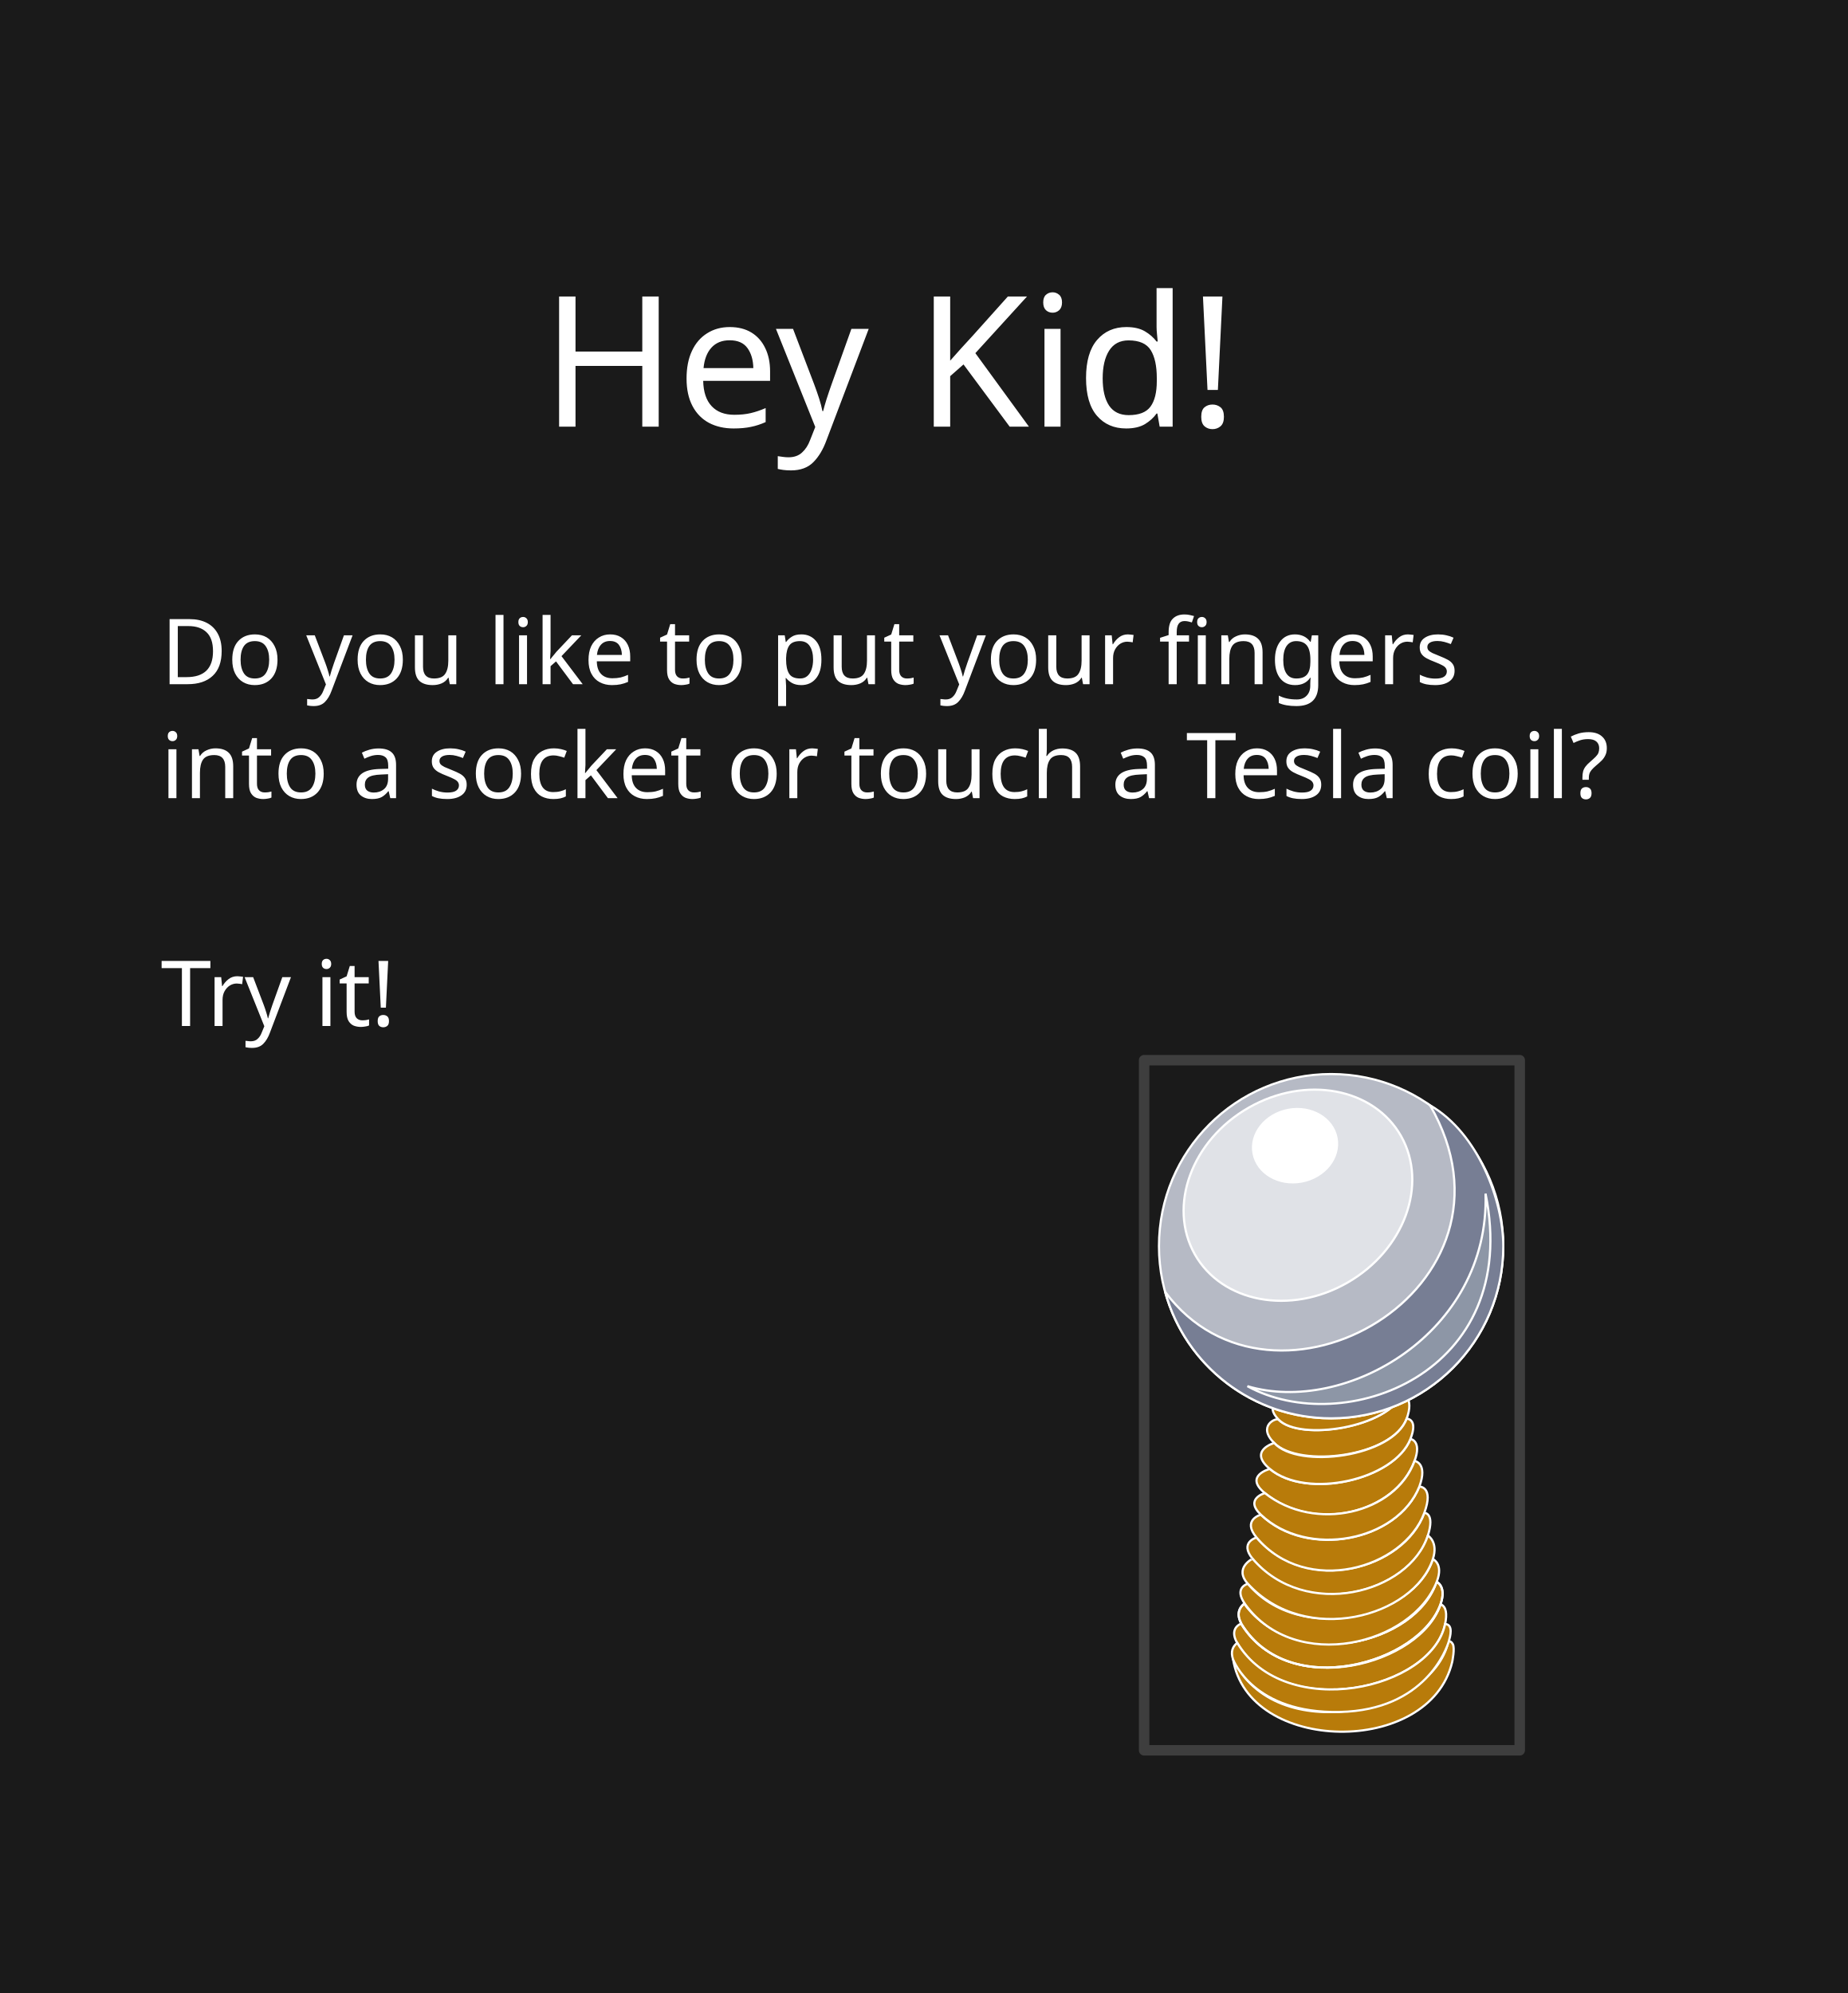
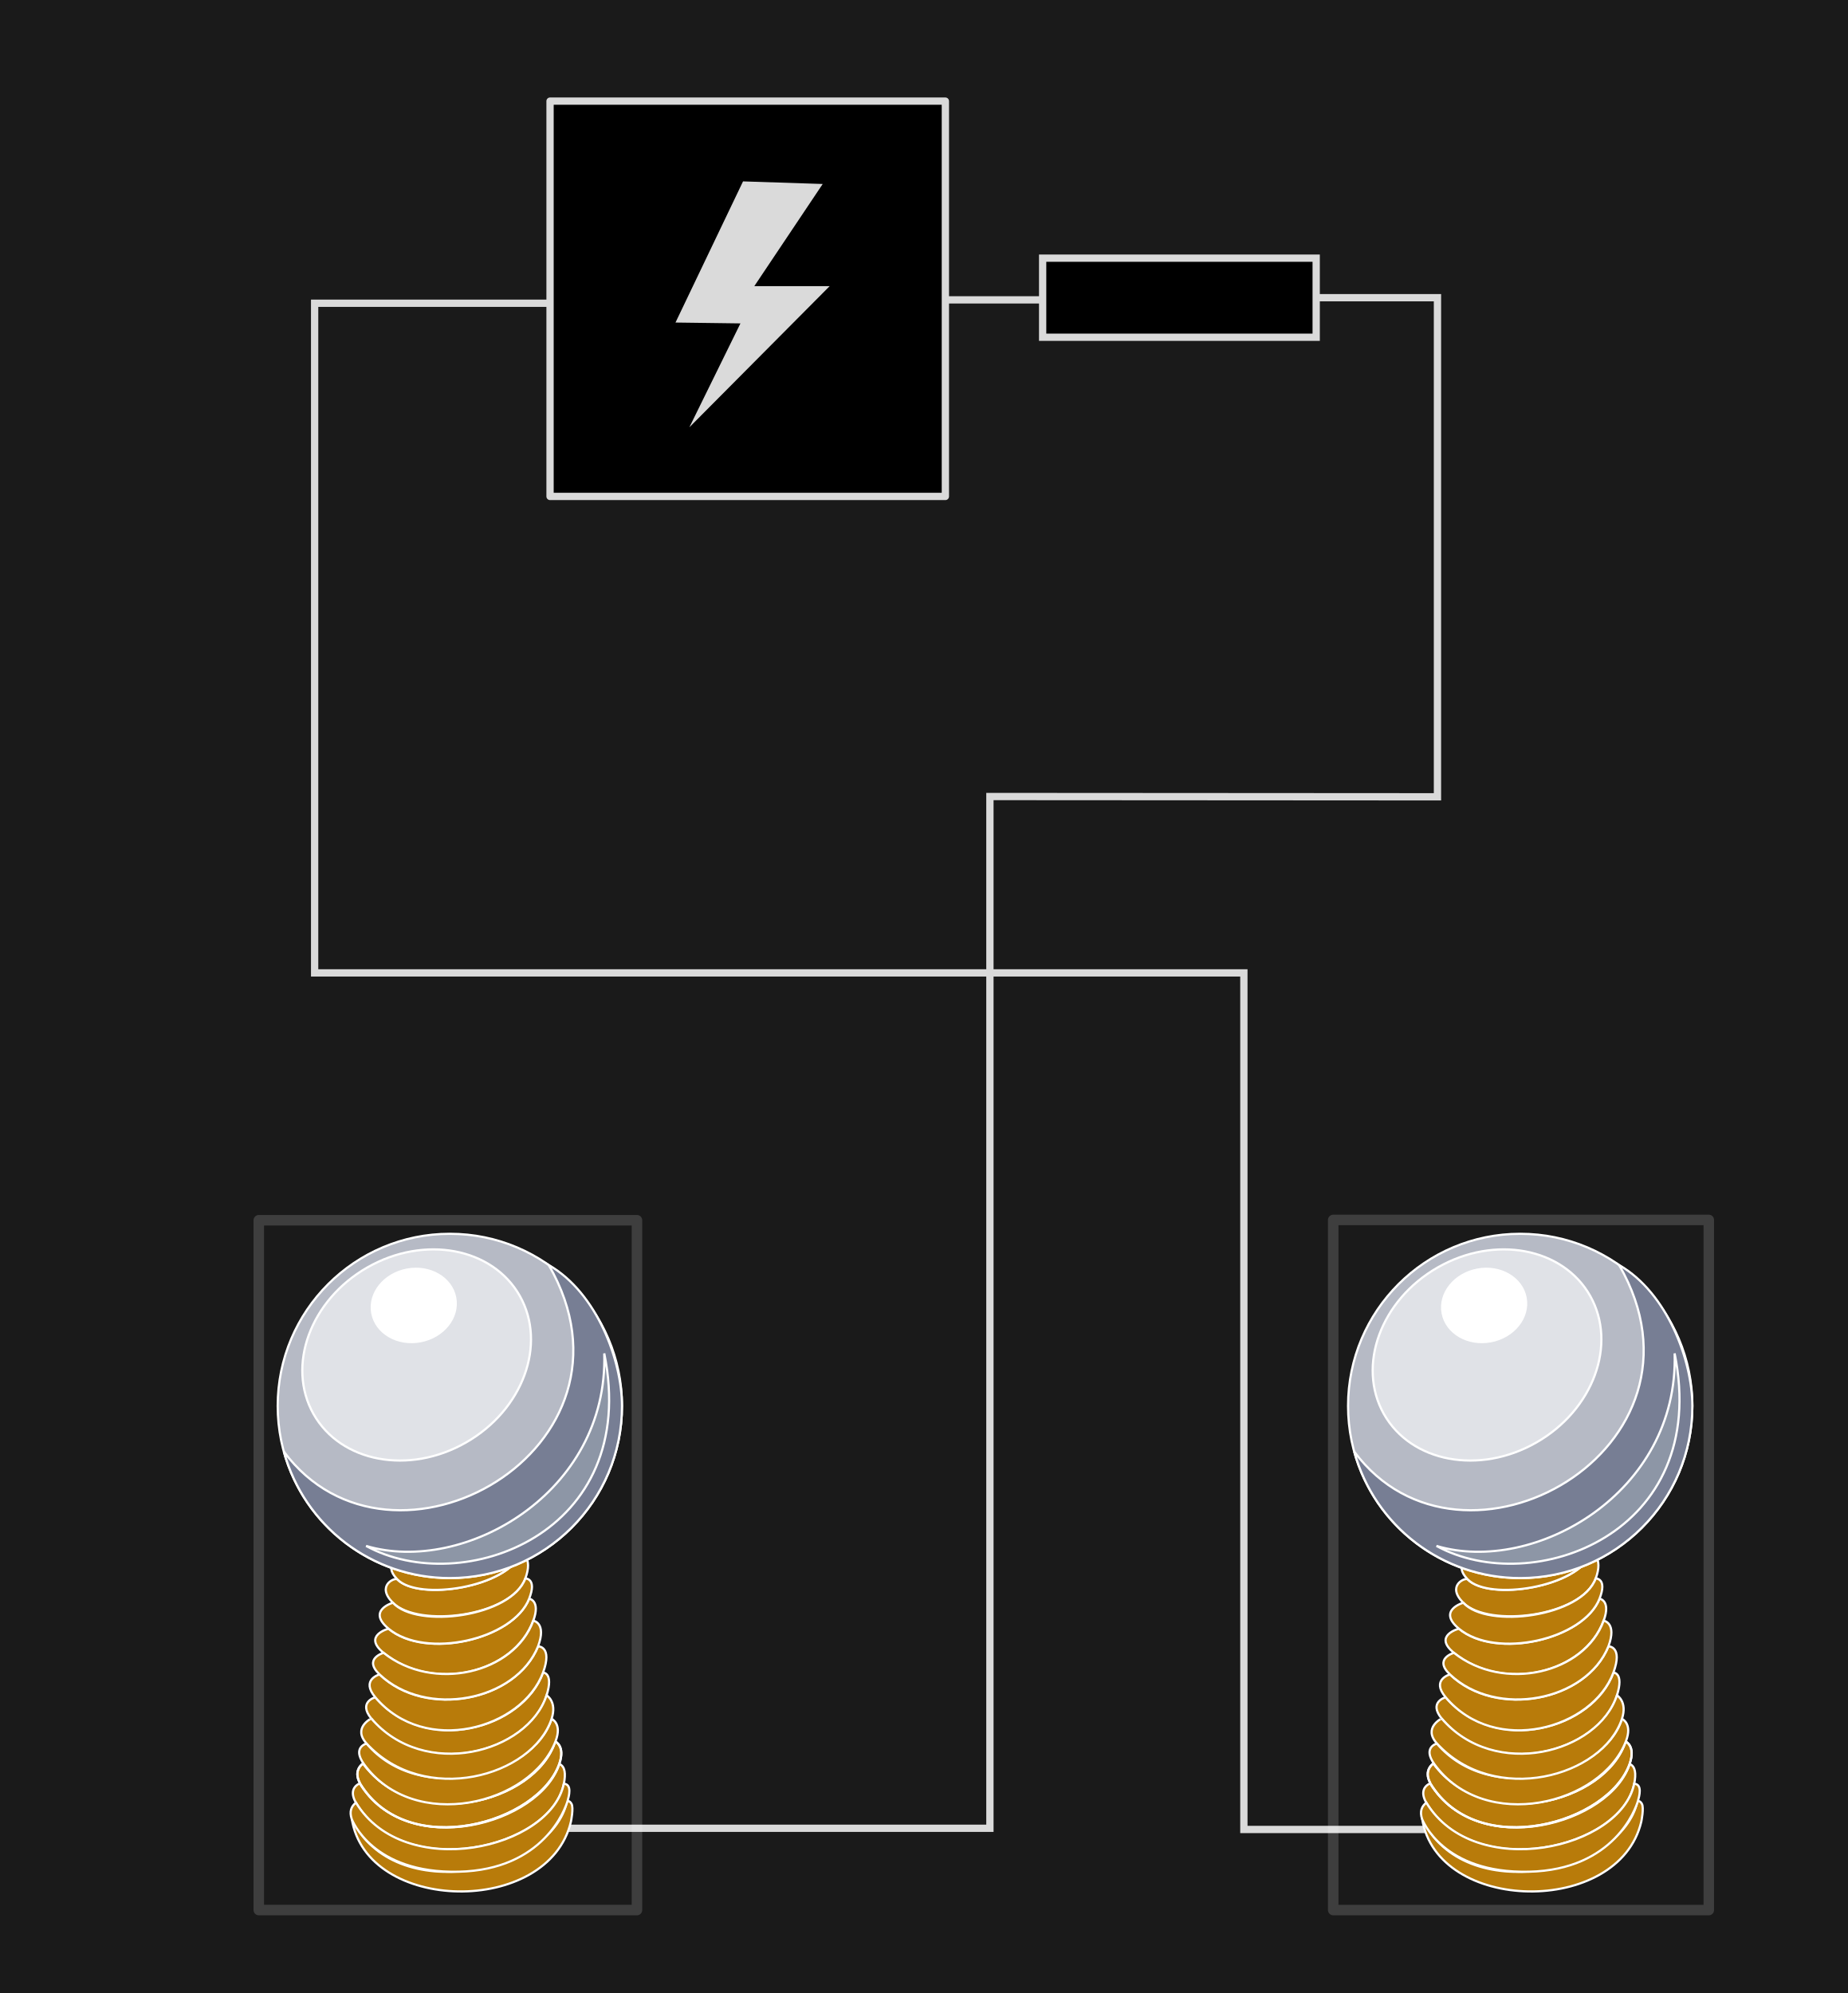
<svg xmlns="http://www.w3.org/2000/svg" width="253.385" height="273.296" viewBox="0 0 253.385 273.296" id="svg2" version="1.1">
  <defs id="defs4">
    <pattern y="0" x="0" height="6" width="6" patternUnits="userSpaceOnUse" id="EMFhbasepattern" />
  </defs>
  <g id="background">
    <rect style="color:#000000;clip-rule:nonzero;display:inline;overflow:visible;visibility:visible;opacity:1;isolation:auto;mix-blend-mode:normal;color-interpolation:sRGB;color-interpolation-filters:linearRGB;solid-color:#000000;solid-opacity:1;fill:#1a1a1a;fill-opacity:1;fill-rule:nonzero;stroke:none;stroke-width:1.459px;stroke-linecap:butt;stroke-linejoin:miter;stroke-miterlimit:4;stroke-dasharray:none;stroke-dashoffset:0;stroke-opacity:1;color-rendering:auto;image-rendering:auto;shape-rendering:auto;text-rendering:auto;enable-background:accumulate" id="rect4145" width="253.764" height="273.719" x="-0.009" y="-0.078" />
  </g>
-   <g id="powerlines" powerlines="" transform="translate(0,2)" />
+   <g id="powerlines" powerlines="" transform="translate(0,2)">
+     <path style="fill:none;fill-rule:evenodd;stroke:#dadada;stroke-width:1;stroke-linecap:butt;stroke-linejoin:miter;stroke-miterlimit:4;stroke-dasharray:none;stroke-opacity:1" d="M 126.882,39.12 L 145.191,39.12" id="path3380-1" />
+     <path style="fill:none;fill-rule:evenodd;stroke:#dadada;stroke-width:1;stroke-linecap:butt;stroke-linejoin:miter;stroke-miterlimit:4;stroke-dasharray:none;stroke-opacity:1" d="M 178.203,38.822 L 197.107,38.822 L 197.107,107.264 L 135.738,107.226 L 135.738,248.707 L 76.486,248.707" id="path4166" />
+     <path id="path4169" d="M 80.654,39.583 L 43.143,39.583 L 43.143,131.411 L 170.562,131.411 L 170.562,248.872 L 196.76,248.872" style="fill:none;fill-rule:evenodd;stroke:#dadada;stroke-width:1;stroke-linecap:butt;stroke-linejoin:miter;stroke-miterlimit:4;stroke-dasharray:none;stroke-opacity:1" />
+   </g>
  <g transform="translate(114.5869,48.403)" id="generators">
-     <text xml:space="preserve" style="font-style:normal;font-weight:normal;font-size:12.5px;line-height:125%;font-family:sans-serif;letter-spacing:0px;word-spacing:0px;fill:#000000;fill-opacity:1;stroke:none;stroke-width:1px;stroke-linecap:butt;stroke-linejoin:miter;stroke-opacity:1;" x="119.886" y="11.736" id="text3413">
-       <tspan id="tspan3415" x="119.886" y="11.736" />
-       <tspan x="119.886" y="42.986" id="tspan3417" />
-       <tspan x="119.886" y="74.236" id="tspan3419" />
-     </text>
+     <rect y="-34.536" x="-39.164" height="54.208" width="54.208" id="rect4209" style="opacity:1;fill:#000000;fill-opacity:1;stroke:#dadada;stroke-width:1;stroke-linejoin:round;stroke-miterlimit:4;stroke-dasharray:none;stroke-dashoffset:0;stroke-opacity:1" />
  </g>
-   <g transform="translate(-85.73159,24.27616)" id="switches" style="display:inline" />
-   <g id="decorations" style="display:inline">
-     <text transform="translate(114.5869,48.403)" xml:space="preserve" style="font-style:normal;font-weight:normal;font-size:25px;line-height:125%;font-family:sans-serif;letter-spacing:0px;word-spacing:0px;display:inline;fill:#000000;fill-opacity:1;stroke:none;stroke-width:1px;stroke-linecap:butt;stroke-linejoin:miter;stroke-opacity:1" x="-40.342" y="10.099" id="text3348">
-       <tspan id="tspan3350" x="-40.342" y="10.099" style="fill:#ffffff">Hey Kid!</tspan>
-     </text>
-     <g id="g4222" transform="matrix(0.4539065,0,0,0.4539065,59.45837,84.75713)" style="display:inline;opacity:1;stroke:#ffffff;stroke-width:0.661;stroke-miterlimit:4;stroke-dasharray:none;stroke-opacity:1">
-       <path style="fill:#b87b0a;fill-opacity:1;fill-rule:evenodd;stroke:#ffffff;stroke-width:0.661;stroke-linecap:butt;stroke-linejoin:miter;stroke-miterlimit:4;stroke-dasharray:none;stroke-opacity:1" d="m 241.495,314.36 c 12.636,27.178 60.536,16.32 65.002,-5.122 0,0 0.677,-0.508 1.376,0.699 0.72,1.228 -0.169,5.419 -0.169,5.419 -6.773,28.723 -61.891,27.792 -66.209,-0.995 z" id="path4160" />
-       <path style="fill:#b87b0a;fill-opacity:1;fill-rule:evenodd;stroke:#ffffff;stroke-width:0.661;stroke-linecap:butt;stroke-linejoin:miter;stroke-miterlimit:4;stroke-dasharray:none;stroke-opacity:1" d="m 305.566,303.904 c 0.614,-3.027 0.402,-5.271 -1.397,-6.011 -5.609,18.055 -45.762,29.464 -60.24,5.884 -2.159,0.953 -2.815,3.048 -1.164,5.842 14.351,24.172 58.801,13.928 62.801,-5.715 z" id="path4162" />
-       <path style="fill:#b87b0a;fill-opacity:1;fill-rule:evenodd;stroke:#ffffff;stroke-width:0.661;stroke-miterlimit:4;stroke-dasharray:none;stroke-opacity:1" d="m 243.993,303.819 c 14.414,23.537 53.996,11.938 60.219,-5.99 1.863,-5.397 -1.249,-6.71 -1.249,-6.71 -6.117,18.88 -42.608,27.622 -58.06,6.646 0,0 -3.133,1.968 -0.931,5.948 z" id="path4164" />
-       <path style="fill:none;stroke:#ffffff;stroke-width:0.661;stroke-linecap:butt;stroke-linejoin:miter;stroke-miterlimit:4;stroke-dasharray:none;stroke-opacity:1" d="m 243.993,303.819 c 14.414,23.537 53.996,11.938 60.219,-5.99 1.863,-5.397 -1.249,-6.71 -1.249,-6.71 -6.117,18.88 -42.608,27.622 -58.06,6.646 0,0 -3.133,1.968 -0.931,5.948" id="path4166-9" />
-       <path style="fill:#b87b0a;fill-opacity:1;fill-rule:evenodd;stroke:#ffffff;stroke-width:0.661;stroke-linecap:butt;stroke-linejoin:miter;stroke-miterlimit:4;stroke-dasharray:none;stroke-opacity:1" d="m 253.92,249.21 c 7.684,7.662 35.771,4.212 40.026,-7.345 2.392,-6.519 -1.291,-7.705 -1.291,-7.705 -4.043,10.372 -30.903,14.605 -37.401,7.98 -0.72,-0.635 -6.54,1.863 -1.333,7.07 z" id="path4168" />
-       <path style="fill:#b87b0a;fill-opacity:1;fill-rule:evenodd;stroke:#ffffff;stroke-width:0.661;stroke-linecap:butt;stroke-linejoin:miter;stroke-miterlimit:4;stroke-dasharray:none;stroke-opacity:1" d="m 245.983,291.733 c 15.727,18.796 50.419,10.012 55.88,-7.451 0,0 3.281,1.376 1.206,6.752 -7.408,19.177 -42.693,27.876 -57.869,6.943 -3.704,-5.122 0.783,-6.244 0.783,-6.244 z" id="path4170" />
-       <path style="fill:#b87b0a;fill-opacity:1;fill-rule:evenodd;stroke:#ffffff;stroke-width:0.661;stroke-linecap:butt;stroke-linejoin:miter;stroke-miterlimit:4;stroke-dasharray:none;stroke-opacity:1" d="m 247.358,284.134 c 15.473,18.965 47.519,10.562 53.001,-6.964 2.18,-6.921 -1.079,-6.858 -1.079,-6.858 -6.138,17.018 -35.369,25.167 -50.673,7.45 0,0 -5.27,1.418 -1.249,6.371 z" id="path4172" />
-       <path style="fill:#b87b0a;fill-opacity:1;fill-rule:evenodd;stroke:#ffffff;stroke-width:0.661;stroke-linecap:butt;stroke-linejoin:miter;stroke-miterlimit:4;stroke-dasharray:none;stroke-opacity:1" d="m 251.105,264.344 c 14.986,12.171 39.37,6.138 45.233,-9.716 2.265,-6.16 -1.249,-6.646 -1.249,-6.646 -4.847,12.319 -31.305,18.479 -42.481,9.059 0,0 -7.937,2.074 -1.503,7.303 z" id="path4174" />
-       <path style="fill:#b87b0a;fill-opacity:1;fill-rule:evenodd;stroke:#ffffff;stroke-width:0.661;stroke-linecap:butt;stroke-linejoin:miter;stroke-miterlimit:4;stroke-dasharray:none;stroke-opacity:1" d="m 292.655,234.16 c -4.043,10.372 -30.924,14.626 -37.401,7.98 -4.657,-4.763 1.164,-6.308 1.164,-6.308 6.731,9.313 30.903,5.016 36.237,-1.672 z" id="path4176" />
-       <path style="fill:#b87b0a;fill-opacity:1;fill-rule:evenodd;stroke:#ffffff;stroke-width:0.661;stroke-linecap:butt;stroke-linejoin:miter;stroke-miterlimit:4;stroke-dasharray:none;stroke-opacity:1" d="m 242.765,309.598 c 14.647,24.024 58.758,14.034 62.801,-5.715 2.582,0.169 1.503,3.873 1.143,5.165 -0.677,2.37 -7.154,20.849 -32.935,21.42 -26.099,0.572 -32.131,-15.621 -32.279,-15.896 -0.783,-2.328 -0.127,-3.873 1.27,-4.974 z" id="path4178" />
-       <path style="fill:#b87b0a;fill-opacity:1;fill-rule:evenodd;stroke:#ffffff;stroke-width:0.661;stroke-linecap:butt;stroke-linejoin:miter;stroke-miterlimit:4;stroke-dasharray:none;stroke-opacity:1" d="m 301.862,284.283 c 1.736,-5.228 -1.503,-7.112 -1.503,-7.112 -5.736,17.441 -36.914,25.739 -52.98,6.985 0.021,0.042 -5.736,2.836 -1.397,7.578 17.42,19.071 50.101,10.033 55.88,-7.451 z" id="path4180" />
-       <path style="fill:#b87b0a;fill-opacity:1;fill-rule:evenodd;stroke:#ffffff;stroke-width:0.661;stroke-linecap:butt;stroke-linejoin:miter;stroke-miterlimit:4;stroke-dasharray:none;stroke-opacity:1" d="m 248.607,277.763 c 15.092,17.907 44.365,9.504 50.673,-7.45 2.963,-8.001 -1.503,-7.938 -1.503,-7.938 -6.689,16.552 -33.866,21.971 -47.879,8.488 0,0 -5.8,1.566 -1.291,6.9 z" id="path4182" />
-       <path style="fill:#b87b0a;fill-opacity:1;fill-rule:evenodd;stroke:#ffffff;stroke-width:0.661;stroke-linecap:butt;stroke-linejoin:miter;stroke-miterlimit:4;stroke-dasharray:none;stroke-opacity:1" d="m 251.105,264.344 c 15.113,12.001 39.476,6.181 45.233,-9.716 0,0 4.106,0.593 1.439,7.747 -6.689,16.552 -33.761,21.865 -47.879,8.488 -5.038,-4.763 1.206,-6.519 1.206,-6.519 z" id="path4184" />
-       <path style="fill:#b87b0a;fill-opacity:1;fill-rule:evenodd;stroke:#ffffff;stroke-width:0.661;stroke-linecap:butt;stroke-linejoin:miter;stroke-miterlimit:4;stroke-dasharray:none;stroke-opacity:1" d="m 252.608,257.041 c 11.261,9.335 37.613,3.26 42.481,-9.059 2.434,-6.16 -1.143,-6.117 -1.143,-6.117 -4.233,11.557 -32.681,15.346 -40.026,7.345 0,0 -7.98,2.286 -1.312,7.832 z" id="path4186" />
-       <path style="fill:#b6bac5;fill-opacity:1;fill-rule:nonzero;stroke:#ffffff;stroke-width:0.661;stroke-linecap:butt;stroke-linejoin:miter;stroke-miterlimit:4;stroke-dasharray:none;stroke-opacity:1" d="m 323.134,189.753 c 0,28.723 -23.283,52.006 -52.006,52.006 -28.723,0 -52.006,-23.283 -52.006,-52.006 0,-28.723 23.283,-52.006 52.006,-52.006 28.723,0 52.006,23.283 52.006,52.006 z" id="path4188" />
-       <path style="fill:#e0e2e7;fill-opacity:1;fill-rule:nonzero;stroke:#ffffff;stroke-width:0.661;stroke-linecap:butt;stroke-linejoin:miter;stroke-miterlimit:4;stroke-dasharray:none;stroke-opacity:1" d="m 275.997,200.802 c -17.209,9.842 -37.825,5.99 -46.058,-8.615 -8.213,-14.605 -0.931,-34.438 16.277,-44.28 17.208,-9.842 37.824,-5.99 46.058,8.615 8.213,14.605 0.931,34.438 -16.277,44.28 z" id="path4190" />
-       <path style="fill:#ffffff;fill-opacity:1;fill-rule:nonzero;stroke:#ffffff;stroke-width:0.661;stroke-linecap:butt;stroke-linejoin:miter;stroke-miterlimit:4;stroke-dasharray:none;stroke-opacity:1" d="m 262.239,170.216 c -6.9,1.291 -13.42,-2.498 -14.541,-8.488 -1.122,-5.969 3.598,-11.874 10.52,-13.166 6.9,-1.291 13.42,2.519 14.541,8.488 1.122,5.99 -3.598,11.874 -10.52,13.166 z" id="path4192" />
-       <path style="fill:#777e94;fill-opacity:1;fill-rule:evenodd;stroke:#ffffff;stroke-width:0.661;stroke-linecap:butt;stroke-linejoin:miter;stroke-miterlimit:4;stroke-dasharray:none;stroke-opacity:1" d="m 301.037,147.208 c 31.834,55.372 -47.434,100.245 -80.052,56.345 6.202,22.564 26.733,38.206 50.144,38.206 28.723,0 52.006,-23.283 52.006,-52.006 0,-13.504 -7.472,-34.099 -22.098,-42.545 z" id="path4194" />
-       <path style="fill:#8d96a6;fill-opacity:1;fill-rule:evenodd;stroke:#ffffff;stroke-width:0.661;stroke-linecap:butt;stroke-linejoin:miter;stroke-miterlimit:4;stroke-dasharray:none;stroke-opacity:1" d="m 317.779,173.878 c 1.27,42.206 -42.439,66.971 -71.945,58.166 28.935,15.938 83.015,-3.556 71.945,-58.166 z" id="path4196" />
+   <g transform="translate(-85.73159,24.27616)" id="switches">
+     <path id="path4148-3" d="M 266.208,11.122 L 266.208,21.97 C 228.7,21.97 266.208,21.97 228.7,21.97 L 228.7,11.122 Z" style="fill:#000000;fill-opacity:1;fill-rule:evenodd;stroke:#dadada;stroke-width:1;stroke-linecap:butt;stroke-linejoin:miter;stroke-miterlimit:4;stroke-dasharray:none;stroke-opacity:1" />
+   </g>
+   <g id="decorations">
+     <path style="fill:#dadada;fill-opacity:1;fill-rule:evenodd;stroke:none;stroke-width:1;stroke-linecap:butt;stroke-linejoin:miter;stroke-miterlimit:4;stroke-dasharray:none;stroke-opacity:1" d="M 101.886,24.873 L 112.811,25.229 L 103.43,39.241 L 113.761,39.241 L 94.524,58.597 L 101.53,44.347 L 92.624,44.229 Z" id="path4159" />
+     <g id="g4222" transform="matrix(0.4539065,0,0,0.4539065,85.38591,106.6635)" style="stroke:#ffffff;stroke-width:0.661;stroke-miterlimit:4;stroke-dasharray:none;stroke-opacity:1">
+       <path style="fill:#b87b0a;fill-opacity:1;fill-rule:evenodd;stroke:#ffffff;stroke-width:0.661;stroke-linecap:butt;stroke-linejoin:miter;stroke-miterlimit:4;stroke-dasharray:none;stroke-opacity:1" d="M 241.495,314.36 C 254.132,341.538 302.032,330.68 306.498,309.238 C 306.498,309.238 307.175,308.73 307.874,309.936 C 308.593,311.164 307.704,315.355 307.704,315.355 C 300.931,344.078 245.813,343.147 241.495,314.36 Z" id="path4160" />
+       <path style="fill:#b87b0a;fill-opacity:1;fill-rule:evenodd;stroke:#ffffff;stroke-width:0.661;stroke-linecap:butt;stroke-linejoin:miter;stroke-miterlimit:4;stroke-dasharray:none;stroke-opacity:1" d="M 305.566,303.904 C 306.18,300.877 305.969,298.634 304.169,297.893 C 298.56,315.948 258.407,327.356 243.929,303.777 C 241.771,304.73 241.114,306.825 242.765,309.619 C 257.116,333.791 301.566,323.546 305.566,303.904 Z" id="path4162" />
+       <path style="fill:#b87b0a;fill-opacity:1;fill-rule:evenodd;stroke:#ffffff;stroke-width:0.661;stroke-miterlimit:4;stroke-dasharray:none;stroke-opacity:1" d="M 243.993,303.819 C 258.407,327.356 297.989,315.757 304.212,297.829 C 306.074,292.432 302.963,291.119 302.963,291.119 C 296.846,310 260.355,318.742 244.903,297.766 C 244.903,297.766 241.771,299.734 243.972,303.714 Z" id="path4164" />
+       <path style="fill:none;stroke:#ffffff;stroke-width:0.661;stroke-linecap:butt;stroke-linejoin:miter;stroke-miterlimit:4;stroke-dasharray:none;stroke-opacity:1" d="M 243.993,303.819 C 258.407,327.356 297.989,315.757 304.212,297.829 C 306.074,292.432 302.963,291.119 302.963,291.119 C 296.846,310 260.355,318.742 244.903,297.766 C 244.903,297.766 241.771,299.734 243.972,303.714" id="path4166-9" />
+       <path style="fill:#b87b0a;fill-opacity:1;fill-rule:evenodd;stroke:#ffffff;stroke-width:0.661;stroke-linecap:butt;stroke-linejoin:miter;stroke-miterlimit:4;stroke-dasharray:none;stroke-opacity:1" d="M 253.92,249.21 C 261.604,256.872 289.691,253.422 293.946,241.865 C 296.338,235.346 292.655,234.16 292.655,234.16 C 288.612,244.532 261.752,248.765 255.254,242.14 C 254.534,241.505 248.713,244.003 253.92,249.21 Z" id="path4168" />
+       <path style="fill:#b87b0a;fill-opacity:1;fill-rule:evenodd;stroke:#ffffff;stroke-width:0.661;stroke-linecap:butt;stroke-linejoin:miter;stroke-miterlimit:4;stroke-dasharray:none;stroke-opacity:1" d="M 245.983,291.733 C 261.709,310.529 296.401,301.745 301.862,284.283 C 301.862,284.283 305.143,285.658 303.069,291.035 C 295.66,310.211 260.376,318.911 245.199,297.977 C 241.495,292.855 245.983,291.733 245.983,291.733 Z" id="path4170" />
+       <path style="fill:#b87b0a;fill-opacity:1;fill-rule:evenodd;stroke:#ffffff;stroke-width:0.661;stroke-linecap:butt;stroke-linejoin:miter;stroke-miterlimit:4;stroke-dasharray:none;stroke-opacity:1" d="M 247.358,284.134 C 262.831,303.1 294.877,294.697 300.359,277.171 C 302.54,270.249 299.28,270.313 299.28,270.313 C 293.142,287.331 263.911,295.48 248.607,277.763 C 248.607,277.763 243.337,279.181 247.358,284.134 Z" id="path4172" />
+       <path style="fill:#b87b0a;fill-opacity:1;fill-rule:evenodd;stroke:#ffffff;stroke-width:0.661;stroke-linecap:butt;stroke-linejoin:miter;stroke-miterlimit:4;stroke-dasharray:none;stroke-opacity:1" d="M 251.105,264.344 C 266.091,276.514 290.475,270.482 296.338,254.628 C 298.603,248.469 295.089,247.982 295.089,247.982 C 290.242,260.301 263.784,266.461 252.608,257.041 C 252.608,257.041 244.67,259.116 251.105,264.344 Z" id="path4174" />
+       <path style="fill:#b87b0a;fill-opacity:1;fill-rule:evenodd;stroke:#ffffff;stroke-width:0.661;stroke-linecap:butt;stroke-linejoin:miter;stroke-miterlimit:4;stroke-dasharray:none;stroke-opacity:1" d="M 292.655,234.16 C 288.612,244.532 261.731,248.786 255.254,242.14 C 250.597,237.378 256.418,235.832 256.418,235.832 C 263.149,245.146 287.321,240.849 292.655,234.16 Z" id="path4176" />
+       <path style="fill:#b87b0a;fill-opacity:1;fill-rule:evenodd;stroke:#ffffff;stroke-width:0.661;stroke-linecap:butt;stroke-linejoin:miter;stroke-miterlimit:4;stroke-dasharray:none;stroke-opacity:1" d="M 242.765,309.598 C 257.413,333.622 301.524,323.631 305.566,303.883 C 308.149,304.052 307.069,307.756 306.709,309.048 C 306.032,311.418 299.555,329.896 273.774,330.468 C 247.676,331.039 241.644,314.847 241.495,314.572 C 240.712,312.243 241.368,310.698 242.765,309.598 Z" id="path4178" />
+       <path style="fill:#b87b0a;fill-opacity:1;fill-rule:evenodd;stroke:#ffffff;stroke-width:0.661;stroke-linecap:butt;stroke-linejoin:miter;stroke-miterlimit:4;stroke-dasharray:none;stroke-opacity:1" d="M 301.862,284.283 C 303.598,279.054 300.359,277.171 300.359,277.171 C 294.623,294.612 263.445,302.909 247.38,284.156 C 247.401,284.198 241.644,286.992 245.983,291.733 C 263.403,310.804 296.084,301.766 301.862,284.283 Z" id="path4180" />
+       <path style="fill:#b87b0a;fill-opacity:1;fill-rule:evenodd;stroke:#ffffff;stroke-width:0.661;stroke-linecap:butt;stroke-linejoin:miter;stroke-miterlimit:4;stroke-dasharray:none;stroke-opacity:1" d="M 248.607,277.763 C 263.699,295.67 292.972,287.267 299.28,270.313 C 302.243,262.312 297.777,262.375 297.777,262.375 C 291.088,278.927 263.911,284.346 249.898,270.863 C 249.898,270.863 244.099,272.429 248.607,277.763 Z" id="path4182" />
+       <path style="fill:#b87b0a;fill-opacity:1;fill-rule:evenodd;stroke:#ffffff;stroke-width:0.661;stroke-linecap:butt;stroke-linejoin:miter;stroke-miterlimit:4;stroke-dasharray:none;stroke-opacity:1" d="M 251.105,264.344 C 266.218,276.345 290.58,270.525 296.338,254.628 C 296.338,254.628 300.444,255.221 297.777,262.375 C 291.088,278.927 264.017,284.24 249.898,270.863 C 244.861,266.101 251.105,264.344 251.105,264.344 Z" id="path4184" />
+       <path style="fill:#b87b0a;fill-opacity:1;fill-rule:evenodd;stroke:#ffffff;stroke-width:0.661;stroke-linecap:butt;stroke-linejoin:miter;stroke-miterlimit:4;stroke-dasharray:none;stroke-opacity:1" d="M 252.608,257.041 C 263.868,266.376 290.221,260.301 295.089,247.982 C 297.523,241.823 293.946,241.865 293.946,241.865 C 289.713,253.422 261.265,257.211 253.92,249.21 C 253.92,249.21 245.94,251.496 252.608,257.041 Z" id="path4186" />
+       <path style="fill:#b6bac5;fill-opacity:1;fill-rule:nonzero;stroke:#ffffff;stroke-width:0.661;stroke-linecap:butt;stroke-linejoin:miter;stroke-miterlimit:4;stroke-dasharray:none;stroke-opacity:1" d="M 323.134,189.753 C 323.134,218.476 299.851,241.759 271.129,241.759 C 242.406,241.759 219.122,218.476 219.122,189.753 C 219.122,161.03 242.406,137.747 271.129,137.747 C 299.851,137.747 323.134,161.03 323.134,189.753 Z" id="path4188" />
+       <path style="fill:#e0e2e7;fill-opacity:1;fill-rule:nonzero;stroke:#ffffff;stroke-width:0.661;stroke-linecap:butt;stroke-linejoin:miter;stroke-miterlimit:4;stroke-dasharray:none;stroke-opacity:1" d="M 275.997,200.802 C 258.788,210.644 238.172,206.792 229.938,192.187 C 221.726,177.582 229.007,157.749 246.215,147.907 C 263.424,138.064 284.04,141.917 292.274,156.522 C 300.486,171.126 293.205,190.96 275.997,200.802 Z" id="path4190" />
+       <path style="fill:#ffffff;fill-opacity:1;fill-rule:nonzero;stroke:#ffffff;stroke-width:0.661;stroke-linecap:butt;stroke-linejoin:miter;stroke-miterlimit:4;stroke-dasharray:none;stroke-opacity:1" d="M 262.239,170.216 C 255.338,171.507 248.819,167.719 247.697,161.729 C 246.575,155.76 251.295,149.854 258.217,148.563 C 265.117,147.272 271.637,151.082 272.758,157.051 C 273.88,163.041 269.16,168.925 262.239,170.216 Z" id="path4192" />
+       <path style="fill:#777e94;fill-opacity:1;fill-rule:evenodd;stroke:#ffffff;stroke-width:0.661;stroke-linecap:butt;stroke-linejoin:miter;stroke-miterlimit:4;stroke-dasharray:none;stroke-opacity:1" d="M 301.037,147.208 C 332.871,202.58 253.603,247.453 220.985,203.553 C 227.187,226.117 247.718,241.759 271.129,241.759 C 299.851,241.759 323.134,218.476 323.134,189.753 C 323.134,176.249 315.663,155.654 301.037,147.208 Z" id="path4194" />
+       <path style="fill:#8d96a6;fill-opacity:1;fill-rule:evenodd;stroke:#ffffff;stroke-width:0.661;stroke-linecap:butt;stroke-linejoin:miter;stroke-miterlimit:4;stroke-dasharray:none;stroke-opacity:1" d="M 317.779,173.878 C 319.049,216.084 275.341,240.849 245.834,232.044 C 274.769,247.982 328.849,228.488 317.779,173.878 Z" id="path4196" />
    </g>
-     <text transform="translate(114.5869,48.403)" xml:space="preserve" style="font-style:normal;font-weight:normal;font-size:12.5px;line-height:125%;font-family:sans-serif;letter-spacing:0px;word-spacing:0px;fill:#000000;fill-opacity:1;stroke:none;stroke-width:1px;stroke-linecap:butt;stroke-linejoin:miter;stroke-opacity:1" x="-92.55" y="45.418" id="text3407">
-       <tspan x="-92.55" y="45.418" style="font-size:12.5px;fill:#ffffff" id="tspan3421">Do you like to put your fingers </tspan>
-       <tspan x="-92.55" y="61.043" style="font-size:12.5px;fill:#ffffff" id="tspan3425">into a socket or touch a Tesla coil?</tspan>
-       <tspan x="-92.55" y="76.668" style="font-size:12.5px;fill:#ffffff" id="tspan3354" />
-       <tspan x="-92.55" y="92.293" style="font-size:12.5px;fill:#ffffff" id="tspan3356">Try it! </tspan>
-     </text>
+     <g transform="matrix(0.4539065,0,0,0.4539065,-61.38435,106.6635)" id="g4243" style="stroke:#ffffff;stroke-width:0.661;stroke-miterlimit:4;stroke-dasharray:none;stroke-opacity:1">
+       <path id="path4245" d="M 241.495,314.36 C 254.132,341.538 302.032,330.68 306.498,309.238 C 306.498,309.238 307.175,308.73 307.874,309.936 C 308.593,311.164 307.704,315.355 307.704,315.355 C 300.931,344.078 245.813,343.147 241.495,314.36 Z" style="fill:#b87b0a;fill-opacity:1;fill-rule:evenodd;stroke:#ffffff;stroke-width:0.661;stroke-linecap:butt;stroke-linejoin:miter;stroke-miterlimit:4;stroke-dasharray:none;stroke-opacity:1" />
+       <path id="path4247" d="M 305.566,303.904 C 306.18,300.877 305.969,298.634 304.169,297.893 C 298.56,315.948 258.407,327.356 243.929,303.777 C 241.771,304.73 241.114,306.825 242.765,309.619 C 257.116,333.791 301.566,323.546 305.566,303.904 Z" style="fill:#b87b0a;fill-opacity:1;fill-rule:evenodd;stroke:#ffffff;stroke-width:0.661;stroke-linecap:butt;stroke-linejoin:miter;stroke-miterlimit:4;stroke-dasharray:none;stroke-opacity:1" />
+       <path id="path4249" d="M 243.993,303.819 C 258.407,327.356 297.989,315.757 304.212,297.829 C 306.074,292.432 302.963,291.119 302.963,291.119 C 296.846,310 260.355,318.742 244.903,297.766 C 244.903,297.766 241.771,299.734 243.972,303.714 Z" style="fill:#b87b0a;fill-opacity:1;fill-rule:evenodd;stroke:#ffffff;stroke-width:0.661;stroke-miterlimit:4;stroke-dasharray:none;stroke-opacity:1" />
+       <path id="path4251" d="M 243.993,303.819 C 258.407,327.356 297.989,315.757 304.212,297.829 C 306.074,292.432 302.963,291.119 302.963,291.119 C 296.846,310 260.355,318.742 244.903,297.766 C 244.903,297.766 241.771,299.734 243.972,303.714" style="fill:none;stroke:#ffffff;stroke-width:0.661;stroke-linecap:butt;stroke-linejoin:miter;stroke-miterlimit:4;stroke-dasharray:none;stroke-opacity:1" />
+       <path id="path4253" d="M 253.92,249.21 C 261.604,256.872 289.691,253.422 293.946,241.865 C 296.338,235.346 292.655,234.16 292.655,234.16 C 288.612,244.532 261.752,248.765 255.254,242.14 C 254.534,241.505 248.713,244.003 253.92,249.21 Z" style="fill:#b87b0a;fill-opacity:1;fill-rule:evenodd;stroke:#ffffff;stroke-width:0.661;stroke-linecap:butt;stroke-linejoin:miter;stroke-miterlimit:4;stroke-dasharray:none;stroke-opacity:1" />
+       <path id="path4255" d="M 245.983,291.733 C 261.709,310.529 296.401,301.745 301.862,284.283 C 301.862,284.283 305.143,285.658 303.069,291.035 C 295.66,310.211 260.376,318.911 245.199,297.977 C 241.495,292.855 245.983,291.733 245.983,291.733 Z" style="fill:#b87b0a;fill-opacity:1;fill-rule:evenodd;stroke:#ffffff;stroke-width:0.661;stroke-linecap:butt;stroke-linejoin:miter;stroke-miterlimit:4;stroke-dasharray:none;stroke-opacity:1" />
+       <path id="path4257" d="M 247.358,284.134 C 262.831,303.1 294.877,294.697 300.359,277.171 C 302.54,270.249 299.28,270.313 299.28,270.313 C 293.142,287.331 263.911,295.48 248.607,277.763 C 248.607,277.763 243.337,279.181 247.358,284.134 Z" style="fill:#b87b0a;fill-opacity:1;fill-rule:evenodd;stroke:#ffffff;stroke-width:0.661;stroke-linecap:butt;stroke-linejoin:miter;stroke-miterlimit:4;stroke-dasharray:none;stroke-opacity:1" />
+       <path id="path4259" d="M 251.105,264.344 C 266.091,276.514 290.475,270.482 296.338,254.628 C 298.603,248.469 295.089,247.982 295.089,247.982 C 290.242,260.301 263.784,266.461 252.608,257.041 C 252.608,257.041 244.67,259.116 251.105,264.344 Z" style="fill:#b87b0a;fill-opacity:1;fill-rule:evenodd;stroke:#ffffff;stroke-width:0.661;stroke-linecap:butt;stroke-linejoin:miter;stroke-miterlimit:4;stroke-dasharray:none;stroke-opacity:1" />
+       <path id="path4261" d="M 292.655,234.16 C 288.612,244.532 261.731,248.786 255.254,242.14 C 250.597,237.378 256.418,235.832 256.418,235.832 C 263.149,245.146 287.321,240.849 292.655,234.16 Z" style="fill:#b87b0a;fill-opacity:1;fill-rule:evenodd;stroke:#ffffff;stroke-width:0.661;stroke-linecap:butt;stroke-linejoin:miter;stroke-miterlimit:4;stroke-dasharray:none;stroke-opacity:1" />
+       <path id="path4263" d="M 242.765,309.598 C 257.413,333.622 301.524,323.631 305.566,303.883 C 308.149,304.052 307.069,307.756 306.709,309.048 C 306.032,311.418 299.555,329.896 273.774,330.468 C 247.676,331.039 241.644,314.847 241.495,314.572 C 240.712,312.243 241.368,310.698 242.765,309.598 Z" style="fill:#b87b0a;fill-opacity:1;fill-rule:evenodd;stroke:#ffffff;stroke-width:0.661;stroke-linecap:butt;stroke-linejoin:miter;stroke-miterlimit:4;stroke-dasharray:none;stroke-opacity:1" />
+       <path id="path4265" d="M 301.862,284.283 C 303.598,279.054 300.359,277.171 300.359,277.171 C 294.623,294.612 263.445,302.909 247.38,284.156 C 247.401,284.198 241.644,286.992 245.983,291.733 C 263.403,310.804 296.084,301.766 301.862,284.283 Z" style="fill:#b87b0a;fill-opacity:1;fill-rule:evenodd;stroke:#ffffff;stroke-width:0.661;stroke-linecap:butt;stroke-linejoin:miter;stroke-miterlimit:4;stroke-dasharray:none;stroke-opacity:1" />
+       <path id="path4267" d="M 248.607,277.763 C 263.699,295.67 292.972,287.267 299.28,270.313 C 302.243,262.312 297.777,262.375 297.777,262.375 C 291.088,278.927 263.911,284.346 249.898,270.863 C 249.898,270.863 244.099,272.429 248.607,277.763 Z" style="fill:#b87b0a;fill-opacity:1;fill-rule:evenodd;stroke:#ffffff;stroke-width:0.661;stroke-linecap:butt;stroke-linejoin:miter;stroke-miterlimit:4;stroke-dasharray:none;stroke-opacity:1" />
+       <path id="path4269" d="M 251.105,264.344 C 266.218,276.345 290.58,270.525 296.338,254.628 C 296.338,254.628 300.444,255.221 297.777,262.375 C 291.088,278.927 264.017,284.24 249.898,270.863 C 244.861,266.101 251.105,264.344 251.105,264.344 Z" style="fill:#b87b0a;fill-opacity:1;fill-rule:evenodd;stroke:#ffffff;stroke-width:0.661;stroke-linecap:butt;stroke-linejoin:miter;stroke-miterlimit:4;stroke-dasharray:none;stroke-opacity:1" />
+       <path id="path4271" d="M 252.608,257.041 C 263.868,266.376 290.221,260.301 295.089,247.982 C 297.523,241.823 293.946,241.865 293.946,241.865 C 289.713,253.422 261.265,257.211 253.92,249.21 C 253.92,249.21 245.94,251.496 252.608,257.041 Z" style="fill:#b87b0a;fill-opacity:1;fill-rule:evenodd;stroke:#ffffff;stroke-width:0.661;stroke-linecap:butt;stroke-linejoin:miter;stroke-miterlimit:4;stroke-dasharray:none;stroke-opacity:1" />
+       <path id="path4273" d="M 323.134,189.753 C 323.134,218.476 299.851,241.759 271.129,241.759 C 242.406,241.759 219.122,218.476 219.122,189.753 C 219.122,161.03 242.406,137.747 271.129,137.747 C 299.851,137.747 323.134,161.03 323.134,189.753 Z" style="fill:#b6bac5;fill-opacity:1;fill-rule:nonzero;stroke:#ffffff;stroke-width:0.661;stroke-linecap:butt;stroke-linejoin:miter;stroke-miterlimit:4;stroke-dasharray:none;stroke-opacity:1" />
+       <path id="path4275" d="M 275.997,200.802 C 258.788,210.644 238.172,206.792 229.938,192.187 C 221.726,177.582 229.007,157.749 246.215,147.907 C 263.424,138.064 284.04,141.917 292.274,156.522 C 300.486,171.126 293.205,190.96 275.997,200.802 Z" style="fill:#e0e2e7;fill-opacity:1;fill-rule:nonzero;stroke:#ffffff;stroke-width:0.661;stroke-linecap:butt;stroke-linejoin:miter;stroke-miterlimit:4;stroke-dasharray:none;stroke-opacity:1" />
+       <path id="path4277" d="M 262.239,170.216 C 255.338,171.507 248.819,167.719 247.697,161.729 C 246.575,155.76 251.295,149.854 258.217,148.563 C 265.117,147.272 271.637,151.082 272.758,157.051 C 273.88,163.041 269.16,168.925 262.239,170.216 Z" style="fill:#ffffff;fill-opacity:1;fill-rule:nonzero;stroke:#ffffff;stroke-width:0.661;stroke-linecap:butt;stroke-linejoin:miter;stroke-miterlimit:4;stroke-dasharray:none;stroke-opacity:1" />
+       <path id="path4279" d="M 301.037,147.208 C 332.871,202.58 253.603,247.453 220.985,203.553 C 227.187,226.117 247.718,241.759 271.129,241.759 C 299.851,241.759 323.134,218.476 323.134,189.753 C 323.134,176.249 315.663,155.654 301.037,147.208 Z" style="fill:#777e94;fill-opacity:1;fill-rule:evenodd;stroke:#ffffff;stroke-width:0.661;stroke-linecap:butt;stroke-linejoin:miter;stroke-miterlimit:4;stroke-dasharray:none;stroke-opacity:1" />
+       <path id="path4281" d="M 317.779,173.878 C 319.049,216.084 275.341,240.849 245.834,232.044 C 274.769,247.982 328.849,228.488 317.779,173.878 Z" style="fill:#8d96a6;fill-opacity:1;fill-rule:evenodd;stroke:#ffffff;stroke-width:0.661;stroke-linecap:butt;stroke-linejoin:miter;stroke-miterlimit:4;stroke-dasharray:none;stroke-opacity:1" />
+     </g>
  </g>
-   <g transform="translate(-15.38192,2.380042)" id="sockets" style="display:inline;opacity:1">
-     <rect style="opacity:1;fill:#000000;fill-opacity:0;stroke:#ffffff;stroke-width:1.438;stroke-linejoin:round;stroke-miterlimit:4;stroke-dasharray:none;stroke-dashoffset:0;stroke-opacity:0.16" id="rect4149" width="51.5" height="94.637" x="172.267" y="143" />
+   <g transform="translate(-15.38192,2.380042)" id="sockets" style="opacity:1">
+     <rect style="opacity:1;fill:#000000;fill-opacity:0;stroke:#ffffff;stroke-width:1.438;stroke-linejoin:round;stroke-miterlimit:4;stroke-dasharray:none;stroke-dashoffset:0;stroke-opacity:0.16" id="rect4149" width="51.5" height="94.637" x="198.194" y="164.906" />
+     <rect y="164.949" x="50.868" height="94.592" width="51.854" id="rect4171" style="opacity:1;fill:#000000;fill-opacity:0;stroke:#ffffff;stroke-width:1.442;stroke-linejoin:round;stroke-miterlimit:4;stroke-dasharray:none;stroke-dashoffset:0;stroke-opacity:0.16" />
  </g>
</svg>
